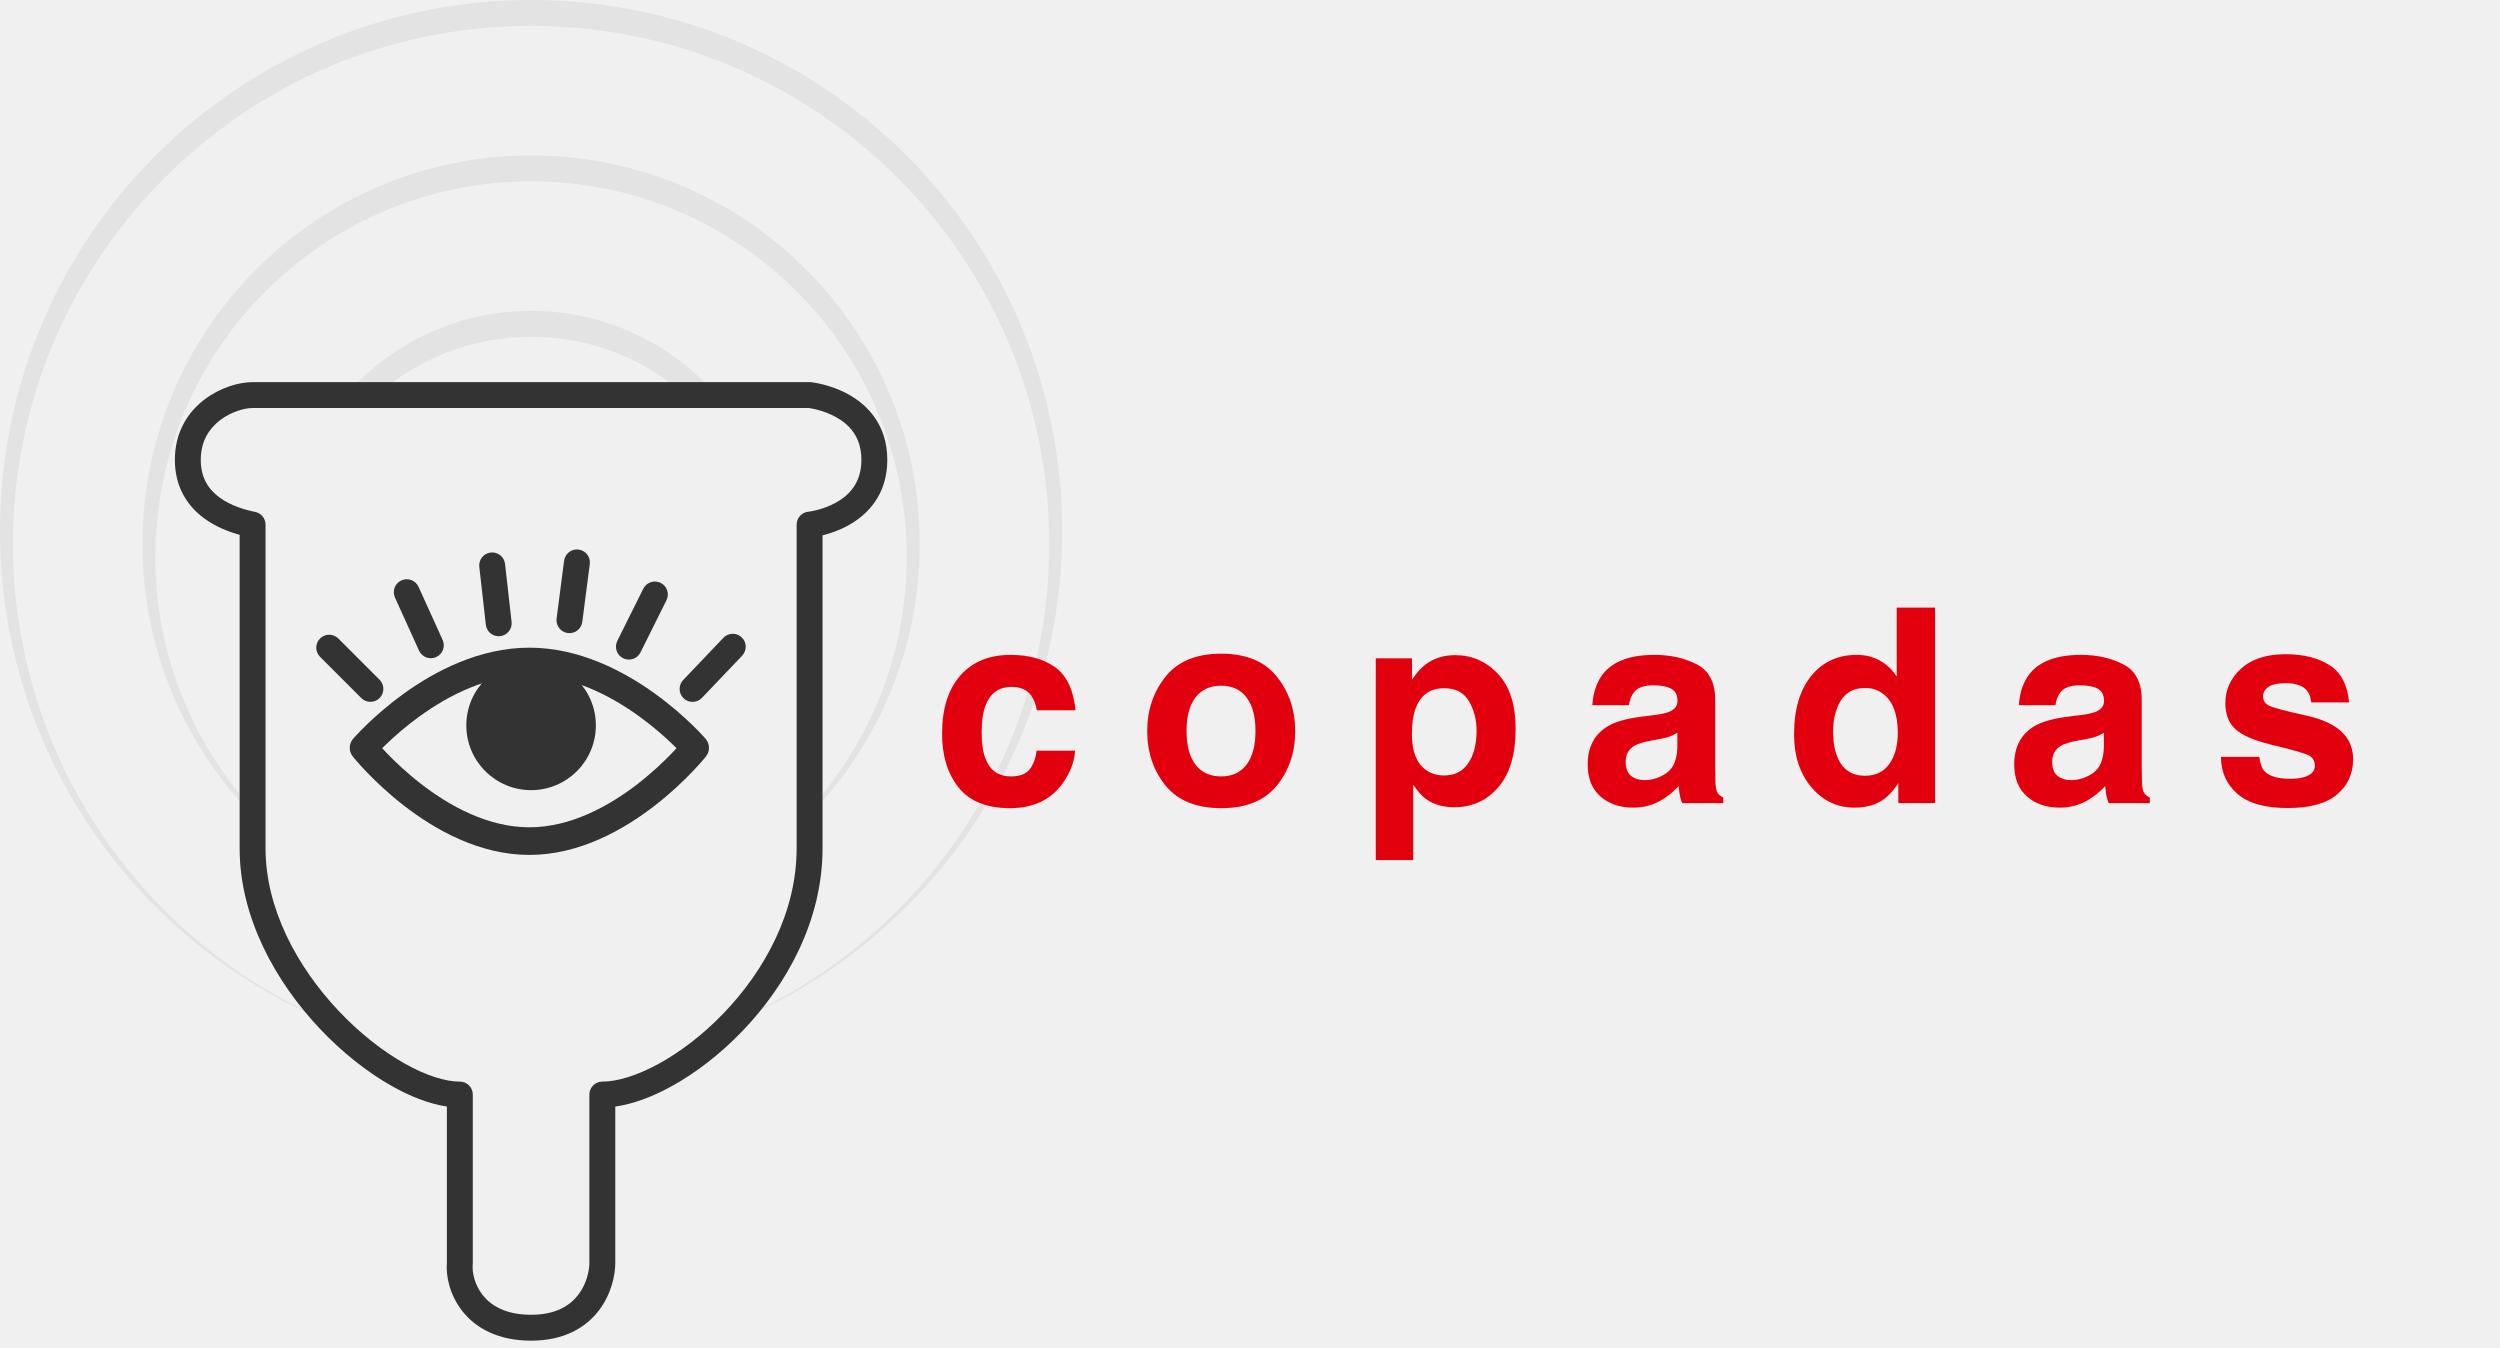
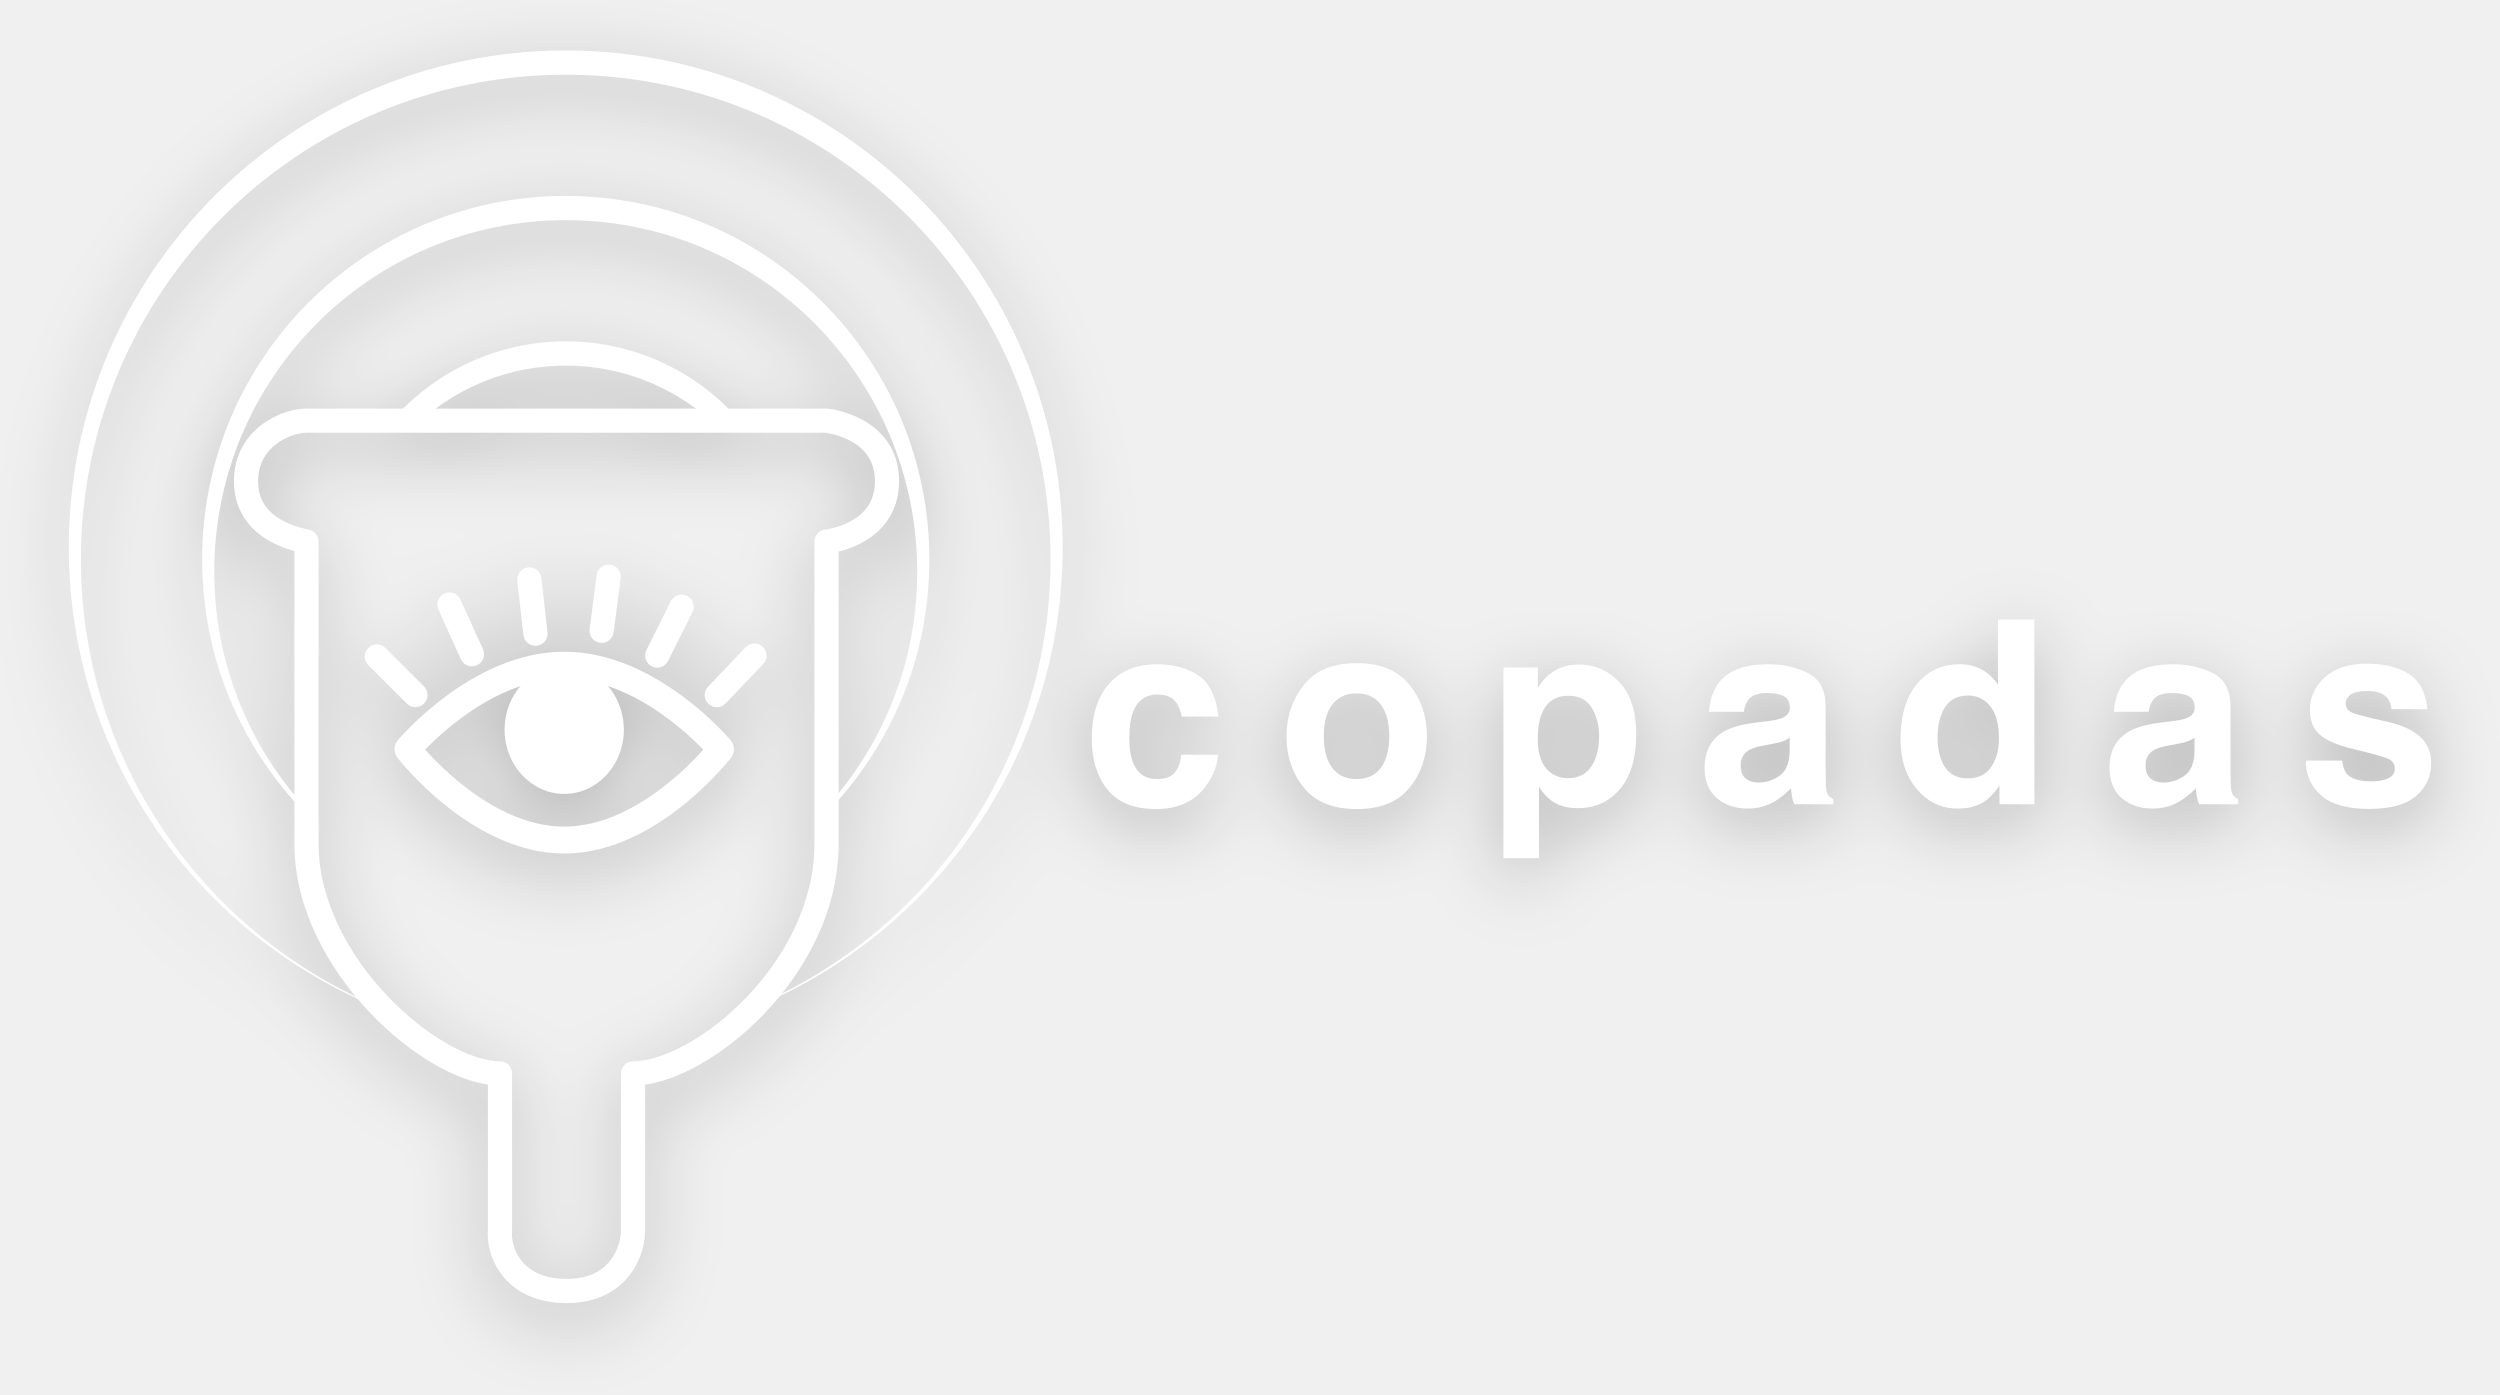
- <svg xmlns="http://www.w3.org/2000/svg" width="193" height="104" viewBox="0 0 193 104" fill="none">
-   <circle cx="41" cy="56" r="5" fill="#333333" />
-   <path fill-rule="evenodd" clip-rule="evenodd" d="M24.707 49.293C25.098 48.902 25.731 48.902 26.121 49.293L29.303 52.475C29.694 52.865 29.694 53.499 29.303 53.889C28.913 54.28 28.28 54.28 27.889 53.889L24.707 50.707C24.317 50.317 24.317 49.683 24.707 49.293Z" fill="#333333" />
-   <path fill-rule="evenodd" clip-rule="evenodd" d="M52.776 53.91C52.376 53.529 52.361 52.896 52.742 52.496L55.846 49.238C56.227 48.839 56.86 48.823 57.26 49.204C57.66 49.585 57.675 50.218 57.294 50.618L54.19 53.876C53.809 54.276 53.176 54.291 52.776 53.91Z" fill="#333333" />
-   <path fill-rule="evenodd" clip-rule="evenodd" d="M48.105 50.816C47.611 50.57 47.41 49.97 47.656 49.475L49.662 45.447C49.908 44.953 50.509 44.752 51.003 44.998C51.497 45.244 51.699 45.845 51.452 46.339L49.446 50.367C49.2 50.861 48.599 51.062 48.105 50.816Z" fill="#333333" />
-   <path fill-rule="evenodd" clip-rule="evenodd" d="M43.832 48.871C43.285 48.8 42.898 48.299 42.969 47.751L43.548 43.289C43.619 42.741 44.12 42.354 44.668 42.425C45.215 42.496 45.602 42.998 45.531 43.546L44.953 48.008C44.882 48.556 44.38 48.943 43.832 48.871Z" fill="#333333" />
-   <path fill-rule="evenodd" clip-rule="evenodd" d="M38.613 49.112C38.065 49.174 37.569 48.78 37.507 48.231L37.002 43.76C36.94 43.211 37.334 42.716 37.883 42.654C38.432 42.592 38.927 42.986 38.989 43.535L39.495 48.006C39.557 48.555 39.162 49.05 38.613 49.112Z" fill="#333333" />
-   <path fill-rule="evenodd" clip-rule="evenodd" d="M33.673 50.726C33.17 50.954 32.578 50.731 32.349 50.228L30.491 46.13C30.263 45.627 30.486 45.034 30.989 44.806C31.492 44.578 32.085 44.801 32.313 45.304L34.171 49.402C34.399 49.905 34.176 50.498 33.673 50.726Z" fill="#333333" />
-   <path fill-rule="evenodd" clip-rule="evenodd" d="M55.309 30.5C51.827 26.516 46.707 24 41 24C35.293 24 30.173 26.516 26.691 30.5H29.094C32.267 27.699 36.435 26 41 26C45.565 26 49.733 27.699 52.906 30.5H55.309Z" fill="#E3E3E3" />
-   <path fill-rule="evenodd" clip-rule="evenodd" d="M25.695 78.968C11.198 72.959 1 58.67 1 42C1 19.909 18.909 2 41 2C63.091 2 81 19.909 81 42C81 58.523 70.982 72.706 56.688 78.806C56.643 78.854 56.598 78.9 56.553 78.947C71.484 72.821 82 58.138 82 41C82 18.356 63.644 0 41 0C18.356 0 0 18.356 0 41C0 58.294 10.708 73.088 25.855 79.112C25.802 79.064 25.748 79.016 25.695 78.968Z" fill="#E3E3E3" />
-   <path fill-rule="evenodd" clip-rule="evenodd" d="M19.5 62.462C14.839 57.316 12 50.49 12 43C12 26.984 24.984 14 41 14C57.016 14 70 26.984 70 43C70 50.49 67.161 57.316 62.5 62.462V62.922C67.76 57.518 71 50.137 71 42C71 25.431 57.569 12 41 12C24.431 12 11 25.431 11 42C11 50.137 14.24 57.518 19.5 62.922V62.462Z" fill="#E3E3E3" />
-   <path fill-rule="evenodd" clip-rule="evenodd" d="M16.984 32.443C16.152 33.082 15.5 34.054 15.5 35.5C15.5 36.93 16.137 37.815 16.964 38.416C17.833 39.05 18.917 39.364 19.696 39.519C20.163 39.613 20.5 40.023 20.5 40.5V65.5C20.5 70.159 22.958 74.675 26.164 78.063C27.759 79.748 29.51 81.122 31.174 82.068C32.857 83.026 34.368 83.5 35.5 83.5C36.052 83.5 36.5 83.948 36.5 84.5V97.5C36.5 97.533 36.498 97.566 36.495 97.6C36.436 98.186 36.619 99.173 37.281 100C37.907 100.784 39.026 101.5 41 101.5C42.951 101.5 44.027 100.76 44.643 99.955C45.297 99.1 45.5 98.076 45.5 97.5V84.5C45.5 83.948 45.948 83.5 46.5 83.5C47.644 83.5 49.162 83.048 50.841 82.13C52.503 81.222 54.251 79.895 55.842 78.244C59.036 74.93 61.5 70.416 61.5 65.5V40.5C61.5 39.987 61.888 39.558 62.397 39.505C62.398 39.505 62.398 39.505 62.398 39.505C62.398 39.505 62.399 39.505 62.399 39.505C62.399 39.505 62.399 39.505 62.4 39.505C62.4 39.505 62.4 39.505 62.4 39.505C62.4 39.505 62.4 39.505 62.401 39.505L62.401 39.505L62.427 39.502C62.453 39.498 62.496 39.492 62.553 39.483C62.666 39.464 62.834 39.432 63.039 39.381C63.451 39.278 63.99 39.102 64.518 38.811C65.549 38.244 66.5 37.284 66.5 35.5C66.5 33.716 65.549 32.756 64.518 32.189C63.99 31.898 63.451 31.722 63.039 31.619C62.834 31.567 62.666 31.536 62.553 31.517C62.504 31.509 62.466 31.504 62.44 31.5H19.5C18.891 31.5 17.854 31.775 16.984 32.443ZM62.5 30.5L62.599 29.505C62.566 29.502 62.533 29.5 62.5 29.5H19.5C18.442 29.5 16.979 29.925 15.766 30.857C14.514 31.818 13.5 33.346 13.5 35.5C13.5 37.67 14.53 39.119 15.786 40.033C16.678 40.683 17.68 41.063 18.5 41.29V65.5C18.5 70.841 21.292 75.825 24.711 79.437C26.429 81.252 28.334 82.753 30.185 83.807C31.651 84.641 33.136 85.224 34.5 85.424V97.454C34.407 98.53 34.731 100.014 35.719 101.25C36.759 102.55 38.474 103.5 41 103.5C43.549 103.5 45.223 102.49 46.232 101.17C47.203 99.9 47.5 98.424 47.5 97.5V85.427C48.854 85.238 50.334 84.687 51.8 83.885C53.653 82.872 55.561 81.418 57.283 79.631C60.714 76.07 63.5 71.084 63.5 65.5V41.328C63.508 41.326 63.516 41.324 63.524 41.322C64.049 41.191 64.76 40.961 65.482 40.564C66.951 39.756 68.5 38.216 68.5 35.5C68.5 32.784 66.951 31.244 65.482 30.436C64.76 30.039 64.049 29.809 63.524 29.678C63.259 29.612 63.037 29.57 62.877 29.544C62.797 29.53 62.732 29.521 62.685 29.515C62.662 29.512 62.642 29.51 62.628 29.508L62.61 29.506L62.604 29.505L62.602 29.505L62.6 29.505C62.6 29.505 62.599 29.505 62.5 30.5Z" fill="#333333" />
-   <path d="M80.039 54.833C79.984 54.416 79.844 54.04 79.619 53.705C79.29 53.253 78.781 53.028 78.091 53.028C77.106 53.028 76.433 53.517 76.071 54.494C75.879 55.014 75.784 55.704 75.784 56.565C75.784 57.386 75.879 58.045 76.071 58.544C76.419 59.474 77.076 59.939 78.04 59.939C78.723 59.939 79.209 59.754 79.496 59.385C79.783 59.016 79.957 58.538 80.019 57.95H83.002C82.934 58.838 82.613 59.679 82.039 60.472C81.123 61.751 79.766 62.39 77.968 62.39C76.17 62.39 74.847 61.856 73.999 60.79C73.152 59.724 72.728 58.339 72.728 56.637C72.728 54.716 73.196 53.223 74.133 52.156C75.069 51.09 76.361 50.557 78.009 50.557C79.41 50.557 80.555 50.871 81.444 51.5C82.339 52.129 82.869 53.24 83.033 54.833H80.039ZM94.267 59.939C95.122 59.939 95.778 59.635 96.236 59.026C96.694 58.418 96.923 57.553 96.923 56.432C96.923 55.311 96.694 54.45 96.236 53.848C95.778 53.24 95.122 52.935 94.267 52.935C93.413 52.935 92.753 53.24 92.288 53.848C91.83 54.45 91.601 55.311 91.601 56.432C91.601 57.553 91.83 58.418 92.288 59.026C92.753 59.635 93.413 59.939 94.267 59.939ZM99.989 56.432C99.989 58.073 99.517 59.477 98.574 60.647C97.631 61.809 96.198 62.39 94.278 62.39C92.357 62.39 90.925 61.809 89.981 60.647C89.038 59.477 88.566 58.073 88.566 56.432C88.566 54.819 89.038 53.421 89.981 52.238C90.925 51.056 92.357 50.464 94.278 50.464C96.198 50.464 97.631 51.056 98.574 52.238C99.517 53.421 99.989 54.819 99.989 56.432ZM113.992 56.412C113.992 55.55 113.794 54.788 113.397 54.125C113.007 53.462 112.372 53.13 111.49 53.13C110.43 53.13 109.702 53.633 109.306 54.638C109.101 55.171 108.998 55.848 108.998 56.668C108.998 57.967 109.343 58.879 110.034 59.406C110.444 59.713 110.929 59.867 111.49 59.867C112.303 59.867 112.922 59.553 113.346 58.924C113.776 58.295 113.992 57.458 113.992 56.412ZM112.331 50.577C113.636 50.577 114.74 51.059 115.643 52.023C116.552 52.987 117.006 54.402 117.006 56.268C117.006 58.237 116.562 59.737 115.673 60.77C114.792 61.802 113.653 62.318 112.259 62.318C111.37 62.318 110.632 62.096 110.044 61.651C109.723 61.405 109.408 61.046 109.101 60.575V66.399H106.209V50.823H109.008V52.474C109.323 51.989 109.658 51.606 110.013 51.326C110.663 50.827 111.435 50.577 112.331 50.577ZM129.492 56.565C129.307 56.682 129.119 56.777 128.928 56.852C128.743 56.921 128.487 56.986 128.159 57.047L127.502 57.17C126.887 57.28 126.446 57.413 126.18 57.57C125.728 57.837 125.503 58.251 125.503 58.811C125.503 59.31 125.64 59.672 125.913 59.898C126.193 60.117 126.532 60.226 126.928 60.226C127.557 60.226 128.135 60.041 128.661 59.672C129.194 59.303 129.471 58.63 129.492 57.652V56.565ZM127.718 55.202C128.258 55.133 128.644 55.048 128.876 54.945C129.293 54.768 129.502 54.491 129.502 54.115C129.502 53.657 129.341 53.342 129.02 53.171C128.705 52.994 128.241 52.905 127.625 52.905C126.935 52.905 126.446 53.076 126.159 53.417C125.954 53.67 125.817 54.012 125.749 54.443H122.929C122.991 53.465 123.264 52.662 123.749 52.033C124.522 51.049 125.848 50.557 127.728 50.557C128.952 50.557 130.038 50.799 130.989 51.285C131.939 51.77 132.414 52.686 132.414 54.033V59.16C132.414 59.515 132.421 59.946 132.434 60.452C132.455 60.834 132.513 61.094 132.609 61.231C132.704 61.368 132.848 61.48 133.039 61.569V62H129.861C129.772 61.774 129.71 61.562 129.676 61.364C129.642 61.166 129.615 60.94 129.594 60.688C129.191 61.125 128.726 61.498 128.2 61.805C127.571 62.167 126.86 62.349 126.067 62.349C125.055 62.349 124.218 62.062 123.555 61.487C122.898 60.906 122.57 60.086 122.57 59.026C122.57 57.652 123.1 56.658 124.16 56.042C124.741 55.708 125.595 55.468 126.723 55.325L127.718 55.202ZM143.341 50.557C144.017 50.557 144.619 50.707 145.145 51.008C145.672 51.302 146.099 51.712 146.427 52.238V46.906H149.39V62H146.55V60.452C146.133 61.115 145.658 61.597 145.125 61.898C144.592 62.198 143.928 62.349 143.135 62.349C141.83 62.349 140.729 61.822 139.834 60.77C138.945 59.71 138.501 58.353 138.501 56.699C138.501 54.791 138.938 53.291 139.813 52.197C140.695 51.103 141.871 50.557 143.341 50.557ZM143.976 59.888C144.803 59.888 145.432 59.58 145.863 58.965C146.294 58.35 146.509 57.553 146.509 56.576C146.509 55.209 146.164 54.231 145.473 53.643C145.05 53.288 144.557 53.11 143.997 53.11C143.142 53.11 142.513 53.435 142.11 54.084C141.714 54.727 141.515 55.526 141.515 56.483C141.515 57.516 141.717 58.343 142.12 58.965C142.53 59.58 143.149 59.888 143.976 59.888ZM162.419 56.565C162.234 56.682 162.046 56.777 161.855 56.852C161.67 56.921 161.414 56.986 161.086 57.047L160.43 57.17C159.814 57.28 159.374 57.413 159.107 57.57C158.656 57.837 158.43 58.251 158.43 58.811C158.43 59.31 158.567 59.672 158.84 59.898C159.121 60.117 159.459 60.226 159.855 60.226C160.484 60.226 161.062 60.041 161.588 59.672C162.122 59.303 162.398 58.63 162.419 57.652V56.565ZM160.645 55.202C161.185 55.133 161.571 55.048 161.804 54.945C162.221 54.768 162.429 54.491 162.429 54.115C162.429 53.657 162.269 53.342 161.947 53.171C161.633 52.994 161.168 52.905 160.553 52.905C159.862 52.905 159.374 53.076 159.086 53.417C158.881 53.67 158.745 54.012 158.676 54.443H155.856C155.918 53.465 156.191 52.662 156.677 52.033C157.449 51.049 158.775 50.557 160.655 50.557C161.879 50.557 162.966 50.799 163.916 51.285C164.866 51.77 165.341 52.686 165.341 54.033V59.16C165.341 59.515 165.348 59.946 165.362 60.452C165.382 60.834 165.44 61.094 165.536 61.231C165.632 61.368 165.775 61.48 165.967 61.569V62H162.788C162.699 61.774 162.638 61.562 162.604 61.364C162.569 61.166 162.542 60.94 162.521 60.688C162.118 61.125 161.653 61.498 161.127 61.805C160.498 62.167 159.787 62.349 158.994 62.349C157.982 62.349 157.145 62.062 156.482 61.487C155.826 60.906 155.498 60.086 155.498 59.026C155.498 57.652 156.027 56.658 157.087 56.042C157.668 55.708 158.522 55.468 159.65 55.325L160.645 55.202ZM174.422 58.432C174.484 58.951 174.617 59.32 174.822 59.539C175.184 59.929 175.854 60.123 176.832 60.123C177.406 60.123 177.861 60.038 178.196 59.867C178.537 59.696 178.708 59.44 178.708 59.098C178.708 58.77 178.572 58.52 178.298 58.35C178.025 58.179 177.01 57.885 175.253 57.468C173.988 57.153 173.096 56.76 172.576 56.289C172.057 55.824 171.797 55.154 171.797 54.279C171.797 53.247 172.2 52.361 173.007 51.623C173.821 50.878 174.962 50.505 176.432 50.505C177.826 50.505 178.961 50.786 179.836 51.346C180.718 51.9 181.224 52.86 181.354 54.227H178.431C178.39 53.852 178.284 53.554 178.114 53.335C177.792 52.939 177.245 52.741 176.473 52.741C175.837 52.741 175.383 52.84 175.109 53.038C174.843 53.236 174.709 53.469 174.709 53.735C174.709 54.07 174.853 54.313 175.14 54.463C175.427 54.621 176.442 54.891 178.185 55.273C179.347 55.547 180.219 55.96 180.8 56.514C181.374 57.075 181.661 57.775 181.661 58.616C181.661 59.724 181.248 60.629 180.421 61.334C179.6 62.031 178.329 62.379 176.606 62.379C174.849 62.379 173.551 62.01 172.71 61.272C171.876 60.527 171.459 59.58 171.459 58.432H174.422Z" fill="#E2000F" />
-   <path fill-rule="evenodd" clip-rule="evenodd" d="M29.506 57.762C29.606 57.871 29.719 57.991 29.842 58.12C30.463 58.767 31.362 59.63 32.47 60.491C34.712 62.233 37.681 63.867 40.867 63.867C44.053 63.867 47.021 62.233 49.263 60.491C50.371 59.63 51.27 58.767 51.891 58.12C52.015 57.991 52.127 57.871 52.227 57.762C52.135 57.668 52.032 57.567 51.92 57.459C51.3 56.861 50.402 56.063 49.295 55.266C47.057 53.656 44.078 52.133 40.867 52.133C37.655 52.133 34.676 53.656 32.439 55.266C31.331 56.063 30.433 56.861 29.813 57.459C29.701 57.567 29.599 57.668 29.506 57.762ZM53.667 57.733C54.501 58.398 54.501 58.398 54.501 58.398L54.499 58.401L54.494 58.407L54.478 58.426C54.465 58.443 54.446 58.466 54.422 58.495C54.373 58.553 54.303 58.636 54.213 58.741C54.032 58.95 53.768 59.245 53.43 59.597C52.756 60.3 51.781 61.237 50.572 62.176C48.182 64.033 44.75 66 40.867 66C36.983 66 33.552 64.033 31.161 62.176C29.953 61.237 28.977 60.3 28.303 59.597C27.965 59.245 27.701 58.95 27.52 58.741C27.43 58.636 27.36 58.553 27.311 58.495C27.287 58.466 27.268 58.443 27.255 58.426L27.239 58.407L27.235 58.401L27.233 58.399C27.233 58.399 27.232 58.398 28.067 57.733C27.258 57.038 27.258 57.038 27.258 57.037L27.261 57.035L27.265 57.029L27.281 57.011C27.295 56.996 27.314 56.974 27.338 56.947C27.387 56.893 27.457 56.815 27.548 56.718C27.729 56.524 27.994 56.251 28.332 55.924C29.007 55.272 29.984 54.404 31.193 53.534C33.588 51.811 37.009 50 40.867 50C44.725 50 48.145 51.811 50.541 53.534C51.749 54.404 52.726 55.272 53.401 55.924C53.74 56.251 54.004 56.524 54.186 56.718C54.276 56.815 54.347 56.893 54.395 56.947C54.42 56.974 54.439 56.996 54.452 57.011L54.468 57.029L54.473 57.035L54.474 57.037C54.475 57.037 54.476 57.038 53.667 57.733ZM28.067 57.733L27.258 57.037C26.924 57.426 26.913 57.997 27.232 58.398L28.067 57.733ZM53.667 57.733L54.476 57.038C54.809 57.426 54.82 57.998 54.501 58.398L53.667 57.733Z" fill="#333333" />
+ <svg xmlns="http://www.w3.org/2000/svg" width="545" height="304" viewBox="0 0 545 304" fill="none">
+   <g filter="url(#filter0_d)">
+     <ellipse cx="123" cy="159.071" rx="13" ry="14" fill="white" />
+     <path fill-rule="evenodd" clip-rule="evenodd" d="M80.281 141.244C81.313 140.212 82.986 140.212 84.018 141.244L92.426 149.651C93.457 150.683 93.457 152.356 92.426 153.388C91.394 154.42 89.721 154.42 88.689 153.388L80.281 144.98C79.25 143.949 79.25 142.276 80.281 141.244Z" fill="white" />
+     <path fill-rule="evenodd" clip-rule="evenodd" d="M154.447 153.443C153.39 152.437 153.35 150.764 154.356 149.708L162.558 141.099C163.564 140.043 165.237 140.002 166.293 141.009C167.35 142.015 167.39 143.688 166.384 144.744L158.182 153.353C157.176 154.409 155.503 154.45 154.447 153.443Z" fill="white" />
+     <path fill-rule="evenodd" clip-rule="evenodd" d="M142.105 145.269C140.799 144.618 140.267 143.032 140.918 141.726L146.219 131.083C146.87 129.777 148.456 129.245 149.762 129.896C151.068 130.547 151.6 132.133 150.949 133.439L145.648 144.082C144.997 145.388 143.411 145.92 142.105 145.269Z" fill="white" />
+     <path fill-rule="evenodd" clip-rule="evenodd" d="M130.816 140.13C129.369 139.942 128.347 138.617 128.535 137.17L130.063 125.379C130.251 123.931 131.576 122.91 133.023 123.098C134.47 123.285 135.491 124.611 135.304 126.058L133.776 137.849C133.588 139.296 132.263 140.317 130.816 140.13Z" fill="white" />
+     <path fill-rule="evenodd" clip-rule="evenodd" d="M117.025 140.766C115.575 140.93 114.267 139.888 114.103 138.438L112.767 126.623C112.603 125.173 113.645 123.865 115.095 123.701C116.545 123.537 117.854 124.579 118.018 126.029L119.354 137.844C119.518 139.294 118.475 140.602 117.025 140.766Z" fill="white" />
+     <path fill-rule="evenodd" clip-rule="evenodd" d="M103.973 145.03C102.644 145.633 101.078 145.044 100.475 143.715L95.565 132.886C94.962 131.557 95.551 129.991 96.88 129.388C98.209 128.786 99.775 129.375 100.378 130.704L105.288 141.533C105.891 142.862 105.302 144.427 103.973 145.03Z" fill="white" />
+     <path fill-rule="evenodd" clip-rule="evenodd" d="M154.791 91.588H161.14C151.938 81.062 138.411 74.414 123.331 74.414C108.252 74.414 94.725 81.062 85.522 91.588H91.872C100.256 84.189 111.269 79.698 123.331 79.698C135.393 79.698 146.406 84.189 154.791 91.588Z" fill="white" />
+     <path fill-rule="evenodd" clip-rule="evenodd" d="M82.892 219.651C44.587 203.774 17.642 166.021 17.642 121.974C17.642 63.603 64.961 16.285 123.331 16.285C181.702 16.285 229.021 63.603 229.021 121.974C229.021 165.632 202.55 203.107 164.783 219.225C164.665 219.35 164.546 219.473 164.427 219.597C203.879 203.41 231.663 164.615 231.663 119.332C231.663 59.502 183.162 11 123.332 11C63.502 11 15 59.502 15 119.332C15 165.027 43.292 204.114 83.314 220.032C83.173 219.906 83.033 219.779 82.892 219.651Z" fill="white" />
+     <path fill-rule="evenodd" clip-rule="evenodd" d="M66.524 176.039C54.209 162.443 46.707 144.405 46.707 124.616C46.707 82.297 81.013 47.991 123.332 47.991C165.651 47.991 199.957 82.297 199.957 124.616C199.957 144.405 192.455 162.443 180.14 176.039V177.256C194.038 162.976 202.599 143.474 202.599 121.974C202.599 78.196 167.11 42.707 123.332 42.707C79.553 42.707 44.065 78.196 44.065 121.974C44.065 143.475 52.625 162.977 66.524 177.256V176.039Z" fill="white" />
+     <path fill-rule="evenodd" clip-rule="evenodd" d="M60.185 96.826C57.992 98.51 56.273 101.072 56.273 104.882C56.273 108.65 57.952 110.981 60.131 112.567C62.424 114.235 65.282 115.063 67.335 115.473C68.567 115.72 69.454 116.801 69.454 118.057V183.936C69.454 196.212 75.934 208.113 84.386 217.04C88.591 221.481 93.209 225.101 97.596 227.596C102.032 230.118 106.017 231.368 109 231.368C110.456 231.368 111.636 232.548 111.636 234.003V268.26C111.636 268.348 111.632 268.435 111.623 268.522C111.469 270.068 111.95 272.669 113.695 274.849C115.347 276.913 118.295 278.801 123.5 278.801C128.644 278.801 131.481 276.852 133.105 274.729C134.828 272.476 135.364 269.778 135.364 268.26V234.003C135.364 232.548 136.544 231.368 138 231.368C141.016 231.368 145.017 230.178 149.444 227.759C153.826 225.364 158.435 221.868 162.63 217.517C171.049 208.785 177.545 196.889 177.545 183.936V118.057C177.545 116.706 178.568 115.575 179.911 115.436C179.912 115.436 179.912 115.436 179.913 115.436C179.914 115.436 179.915 115.436 179.916 115.436C179.916 115.436 179.917 115.436 179.917 115.436C179.917 115.436 179.917 115.436 179.917 115.436C179.918 115.435 179.919 115.435 179.919 115.435L179.92 115.435L179.99 115.427C180.059 115.418 180.172 115.402 180.321 115.377C180.62 115.328 181.063 115.244 181.602 115.11C182.69 114.838 184.109 114.373 185.502 113.607C188.219 112.114 190.727 109.582 190.727 104.882C190.727 100.181 188.219 97.65 185.502 96.156C184.109 95.39 182.69 94.925 181.602 94.654C181.063 94.519 180.62 94.435 180.321 94.386C180.193 94.365 180.092 94.351 180.022 94.341H66.818C65.212 94.341 62.479 95.065 60.185 96.826ZM180.182 91.706L180.444 89.084C180.357 89.075 180.269 89.071 180.182 89.071H66.818C64.03 89.071 60.172 90.191 56.974 92.647C53.675 95.179 51 99.205 51 104.882C51 110.6 53.715 114.417 57.028 116.828C59.379 118.539 62.019 119.542 64.182 120.139V183.936C64.182 198.011 71.543 211.144 80.557 220.663C85.085 225.445 90.107 229.401 94.988 232.176C98.852 234.374 102.768 235.91 106.364 236.438V268.139C106.12 270.974 106.972 274.885 109.578 278.141C112.32 281.567 116.842 284.071 123.5 284.071C130.22 284.071 134.633 281.408 137.293 277.931C139.853 274.584 140.636 270.695 140.636 268.26V236.447C144.207 235.947 148.107 234.496 151.973 232.383C156.859 229.714 161.889 225.881 166.427 221.174C175.474 211.79 182.818 198.651 182.818 183.936V120.238C182.839 120.233 182.86 120.228 182.881 120.223C184.265 119.877 186.141 119.271 188.043 118.225C191.917 116.096 196 112.04 196 104.882C196 97.724 191.917 93.668 188.043 91.538C186.141 90.492 184.265 89.886 182.881 89.541C182.184 89.367 181.597 89.255 181.176 89.186C180.964 89.151 180.794 89.127 180.67 89.111C180.608 89.103 180.557 89.097 180.52 89.092L180.472 89.087L180.456 89.085L180.449 89.085L180.447 89.084C180.445 89.084 180.444 89.084 180.182 91.706Z" fill="white" />
+     <path d="M257.598 156.216C257.451 155.103 257.075 154.1 256.471 153.207C255.591 152.003 254.226 151.401 252.375 151.401C249.737 151.401 247.932 152.705 246.96 155.313C246.447 156.699 246.191 158.541 246.191 160.838C246.191 163.027 246.447 164.787 246.96 166.118C247.895 168.598 249.654 169.838 252.238 169.838C254.07 169.838 255.371 169.346 256.141 168.361C256.91 167.376 257.378 166.1 257.543 164.531H265.541C265.358 166.902 264.496 169.145 262.957 171.26C260.502 174.67 256.865 176.375 252.045 176.375C247.226 176.375 243.68 174.953 241.408 172.108C239.136 169.263 238 165.571 238 161.03C238 155.906 239.255 151.921 241.766 149.076C244.276 146.231 247.739 144.809 252.155 144.809C255.912 144.809 258.981 145.648 261.363 147.326C263.764 149.003 265.184 151.967 265.623 156.216H257.598Z" fill="white" />
+     <path d="M295.737 169.838C298.028 169.838 299.787 169.026 301.014 167.403C302.242 165.78 302.856 163.474 302.856 160.483C302.856 157.492 302.242 155.194 301.014 153.59C299.787 151.967 298.028 151.155 295.737 151.155C293.447 151.155 291.678 151.967 290.432 153.59C289.205 155.194 288.591 157.492 288.591 160.483C288.591 163.474 289.205 165.78 290.432 167.403C291.678 169.026 293.447 169.838 295.737 169.838ZM311.074 160.483C311.074 164.859 309.81 168.607 307.281 171.725C304.752 174.825 300.914 176.375 295.765 176.375C290.615 176.375 286.777 174.825 284.248 171.725C281.719 168.607 280.455 164.859 280.455 160.483C280.455 156.179 281.719 152.45 284.248 149.295C286.777 146.14 290.615 144.563 295.765 144.563C300.914 144.563 304.752 146.14 307.281 149.295C309.81 152.45 311.074 156.179 311.074 160.483Z" fill="white" />
+     <path d="M348.609 160.428C348.609 158.13 348.078 156.097 347.015 154.328C345.97 152.559 344.266 151.675 341.902 151.675C339.062 151.675 337.111 153.015 336.048 155.696C335.498 157.118 335.223 158.924 335.223 161.112C335.223 164.577 336.149 167.011 337.999 168.415C339.099 169.236 340.4 169.646 341.902 169.646C344.083 169.646 345.741 168.808 346.877 167.13C348.032 165.452 348.609 163.218 348.609 160.428ZM344.156 144.864C347.656 144.864 350.616 146.149 353.034 148.721C355.471 151.292 356.69 155.067 356.69 160.045C356.69 165.297 355.499 169.3 353.117 172.054C350.753 174.807 347.702 176.184 343.964 176.184C341.582 176.184 339.603 175.591 338.027 174.406C337.166 173.75 336.323 172.792 335.498 171.534V187.071H327.747V145.52H335.251V149.924C336.094 148.629 336.992 147.608 337.945 146.861C339.685 145.529 341.756 144.864 344.156 144.864Z" fill="white" />
+     <path d="M390.157 160.838C389.662 161.148 389.158 161.404 388.645 161.604C388.15 161.787 387.463 161.96 386.584 162.124L384.825 162.452C383.175 162.744 381.994 163.1 381.279 163.519C380.07 164.23 379.465 165.334 379.465 166.829C379.465 168.16 379.831 169.127 380.564 169.728C381.316 170.312 382.223 170.604 383.285 170.604C384.971 170.604 386.52 170.111 387.93 169.127C389.36 168.142 390.102 166.346 390.157 163.738V160.838ZM385.402 157.2C386.849 157.018 387.885 156.79 388.508 156.516C389.625 156.042 390.184 155.304 390.184 154.301C390.184 153.079 389.754 152.24 388.893 151.784C388.05 151.31 386.804 151.073 385.154 151.073C383.304 151.073 381.994 151.529 381.224 152.441C380.674 153.115 380.308 154.027 380.124 155.176H372.566C372.731 152.568 373.464 150.426 374.765 148.748C376.835 146.122 380.39 144.809 385.429 144.809C388.709 144.809 391.623 145.456 394.17 146.751C396.717 148.046 397.99 150.489 397.99 154.082V167.759C397.99 168.707 398.009 169.856 398.045 171.206C398.1 172.227 398.256 172.92 398.513 173.284C398.769 173.649 399.154 173.95 399.667 174.187V175.336H391.146C390.908 174.734 390.743 174.169 390.652 173.64C390.56 173.111 390.487 172.509 390.432 171.835C389.351 173.002 388.105 173.996 386.694 174.816C385.008 175.783 383.102 176.266 380.977 176.266C378.265 176.266 376.02 175.5 374.242 173.968C372.483 172.418 371.604 170.23 371.604 167.403C371.604 163.738 373.024 161.085 375.864 159.443C377.422 158.55 379.712 157.912 382.736 157.529L385.402 157.2Z" fill="white" />
+     <path d="M427.279 144.809C429.094 144.809 430.706 145.21 432.117 146.013C433.528 146.797 434.673 147.891 435.553 149.295V135.071H443.496V175.336H435.883V171.206C434.765 172.974 433.491 174.26 432.062 175.063C430.633 175.865 428.855 176.266 426.73 176.266C423.23 176.266 420.28 174.862 417.879 172.054C415.497 169.227 414.306 165.607 414.306 161.194C414.306 156.106 415.479 152.103 417.824 149.186C420.188 146.268 423.34 144.809 427.279 144.809ZM428.984 169.701C431.201 169.701 432.887 168.88 434.041 167.239C435.195 165.598 435.773 163.474 435.773 160.866C435.773 157.219 434.847 154.611 432.997 153.043C431.86 152.094 430.541 151.62 429.039 151.62C426.748 151.62 425.062 152.486 423.981 154.219C422.918 155.933 422.387 158.067 422.387 160.62C422.387 163.373 422.927 165.58 424.009 167.239C425.108 168.88 426.766 169.701 428.984 169.701Z" fill="white" />
+     <path d="M478.42 160.838C477.925 161.148 477.421 161.404 476.908 161.604C476.413 161.787 475.726 161.96 474.847 162.124L473.088 162.452C471.438 162.744 470.256 163.1 469.542 163.519C468.332 164.23 467.728 165.334 467.728 166.829C467.728 168.16 468.094 169.127 468.827 169.728C469.579 170.312 470.486 170.604 471.548 170.604C473.234 170.604 474.783 170.111 476.193 169.127C477.623 168.142 478.365 166.346 478.42 163.738V160.838ZM473.665 157.2C475.112 157.018 476.148 156.79 476.771 156.516C477.888 156.042 478.447 155.304 478.447 154.301C478.447 153.079 478.017 152.24 477.155 151.784C476.313 151.31 475.067 151.073 473.417 151.073C471.567 151.073 470.256 151.529 469.487 152.441C468.937 153.115 468.571 154.027 468.387 155.176H460.829C460.994 152.568 461.727 150.426 463.028 148.748C465.098 146.122 468.653 144.809 473.692 144.809C476.972 144.809 479.886 145.456 482.433 146.751C484.98 148.046 486.253 150.489 486.253 154.082V167.759C486.253 168.707 486.272 169.856 486.308 171.206C486.363 172.227 486.519 172.92 486.776 173.284C487.032 173.649 487.417 173.95 487.93 174.187V175.336H479.409C479.171 174.734 479.006 174.169 478.915 173.64C478.823 173.111 478.75 172.509 478.695 171.835C477.614 173.002 476.368 173.996 474.957 174.816C473.271 175.783 471.365 176.266 469.24 176.266C466.528 176.266 464.283 175.5 462.505 173.968C460.746 172.418 459.867 170.23 459.867 167.403C459.867 163.738 461.287 161.085 464.127 159.443C465.685 158.55 467.975 157.912 470.999 157.529L473.665 157.2Z" fill="white" />
+     <path d="M510.595 165.817C510.76 167.203 511.117 168.188 511.667 168.771C512.638 169.811 514.434 170.33 517.054 170.33C518.593 170.33 519.812 170.102 520.71 169.646C521.626 169.191 522.084 168.507 522.084 167.595C522.084 166.72 521.718 166.054 520.985 165.598C520.252 165.142 517.531 164.358 512.821 163.246C509.431 162.407 507.04 161.358 505.647 160.1C504.255 158.86 503.558 157.073 503.558 154.738C503.558 151.985 504.64 149.623 506.802 147.654C508.982 145.666 512.042 144.672 515.982 144.672C519.72 144.672 522.762 145.42 525.107 146.915C527.471 148.392 528.827 150.954 529.175 154.602H521.342C521.232 153.599 520.948 152.805 520.49 152.222C519.629 151.164 518.163 150.635 516.092 150.635C514.388 150.635 513.169 150.9 512.436 151.429C511.722 151.957 511.365 152.577 511.365 153.289C511.365 154.182 511.749 154.83 512.519 155.231C513.289 155.65 516.01 156.371 520.682 157.392C523.797 158.121 526.134 159.225 527.691 160.702C529.23 162.197 530 164.066 530 166.309C530 169.263 528.891 171.68 526.674 173.558C524.475 175.418 521.067 176.348 516.449 176.348C511.74 176.348 508.259 175.363 506.005 173.394C503.769 171.406 502.651 168.88 502.651 165.817H510.595Z" fill="white" />
+     <path fill-rule="evenodd" clip-rule="evenodd" d="M92.686 163.416C92.954 163.716 93.254 164.046 93.583 164.4C95.241 166.18 97.639 168.554 100.596 170.921C106.579 175.713 114.499 180.204 123 180.204C131.501 180.204 139.421 175.713 145.404 170.921C148.361 168.554 150.759 166.18 152.417 164.4C152.746 164.046 153.046 163.716 153.314 163.416C153.066 163.159 152.792 162.881 152.494 162.584C150.84 160.939 148.444 158.743 145.489 156.552C139.519 152.125 131.569 147.938 123 147.938C114.431 147.938 106.481 152.125 100.512 156.552C97.556 158.743 95.16 160.939 93.506 162.584C93.207 162.881 92.934 163.159 92.686 163.416ZM157.154 163.338C159.381 165.164 159.381 165.165 159.38 165.166L159.374 165.173L159.362 165.19L159.32 165.243C159.284 165.288 159.234 165.351 159.17 165.432C159.041 165.592 158.854 165.821 158.612 166.109C158.129 166.684 157.425 167.494 156.524 168.462C154.725 170.395 152.122 172.972 148.897 175.554C142.519 180.662 133.362 186.071 123 186.071C112.638 186.071 103.481 180.662 97.103 175.554C93.879 172.972 91.275 170.395 89.476 168.462C88.575 167.494 87.871 166.684 87.388 166.109C87.146 165.821 86.96 165.592 86.83 165.432C86.766 165.351 86.716 165.288 86.68 165.243L86.638 165.19L86.626 165.173L86.621 165.168C86.621 165.167 86.619 165.164 88.846 163.338C86.687 161.425 86.688 161.425 86.689 161.424L86.695 161.417L86.707 161.401L86.75 161.351C86.786 161.309 86.836 161.25 86.901 161.175C87.031 161.026 87.218 160.813 87.461 160.546C87.945 160.012 88.651 159.26 89.553 158.362C91.356 156.57 93.961 154.182 97.187 151.79C103.579 147.05 112.706 142.071 123 142.071C133.294 142.071 142.421 147.05 148.813 151.79C152.039 154.182 154.644 156.57 156.447 158.362C157.349 159.26 158.055 160.012 158.539 160.546C158.782 160.813 158.969 161.026 159.099 161.175C159.164 161.25 159.214 161.309 159.25 161.351L159.293 161.401L159.306 161.417L159.31 161.422C159.311 161.423 159.313 161.425 157.154 163.338ZM88.846 163.338L86.689 161.424C85.798 162.492 85.768 164.063 86.619 165.164L88.846 163.338ZM157.154 163.338L159.313 161.425C160.203 162.493 160.231 164.064 159.38 165.166L157.154 163.338Z" fill="white" />
+   </g>
+   <defs>
+     <filter id="filter0_d" x="0" y="0" width="545" height="303.071" filterUnits="userSpaceOnUse" color-interpolation-filters="sRGB">
+       <feFlood flood-opacity="0" result="BackgroundImageFix" />
+       <feColorMatrix in="SourceAlpha" type="matrix" values="0 0 0 0 0 0 0 0 0 0 0 0 0 0 0 0 0 0 127 0" />
+       <feOffset dy="4" />
+       <feGaussianBlur stdDeviation="7.5" />
+       <feColorMatrix type="matrix" values="0 0 0 0 0 0 0 0 0 0 0 0 0 0 0 0 0 0 0.25 0" />
+       <feBlend mode="normal" in2="BackgroundImageFix" result="effect1_dropShadow" />
+       <feBlend mode="normal" in="SourceGraphic" in2="effect1_dropShadow" result="shape" />
+     </filter>
+   </defs>
</svg>
